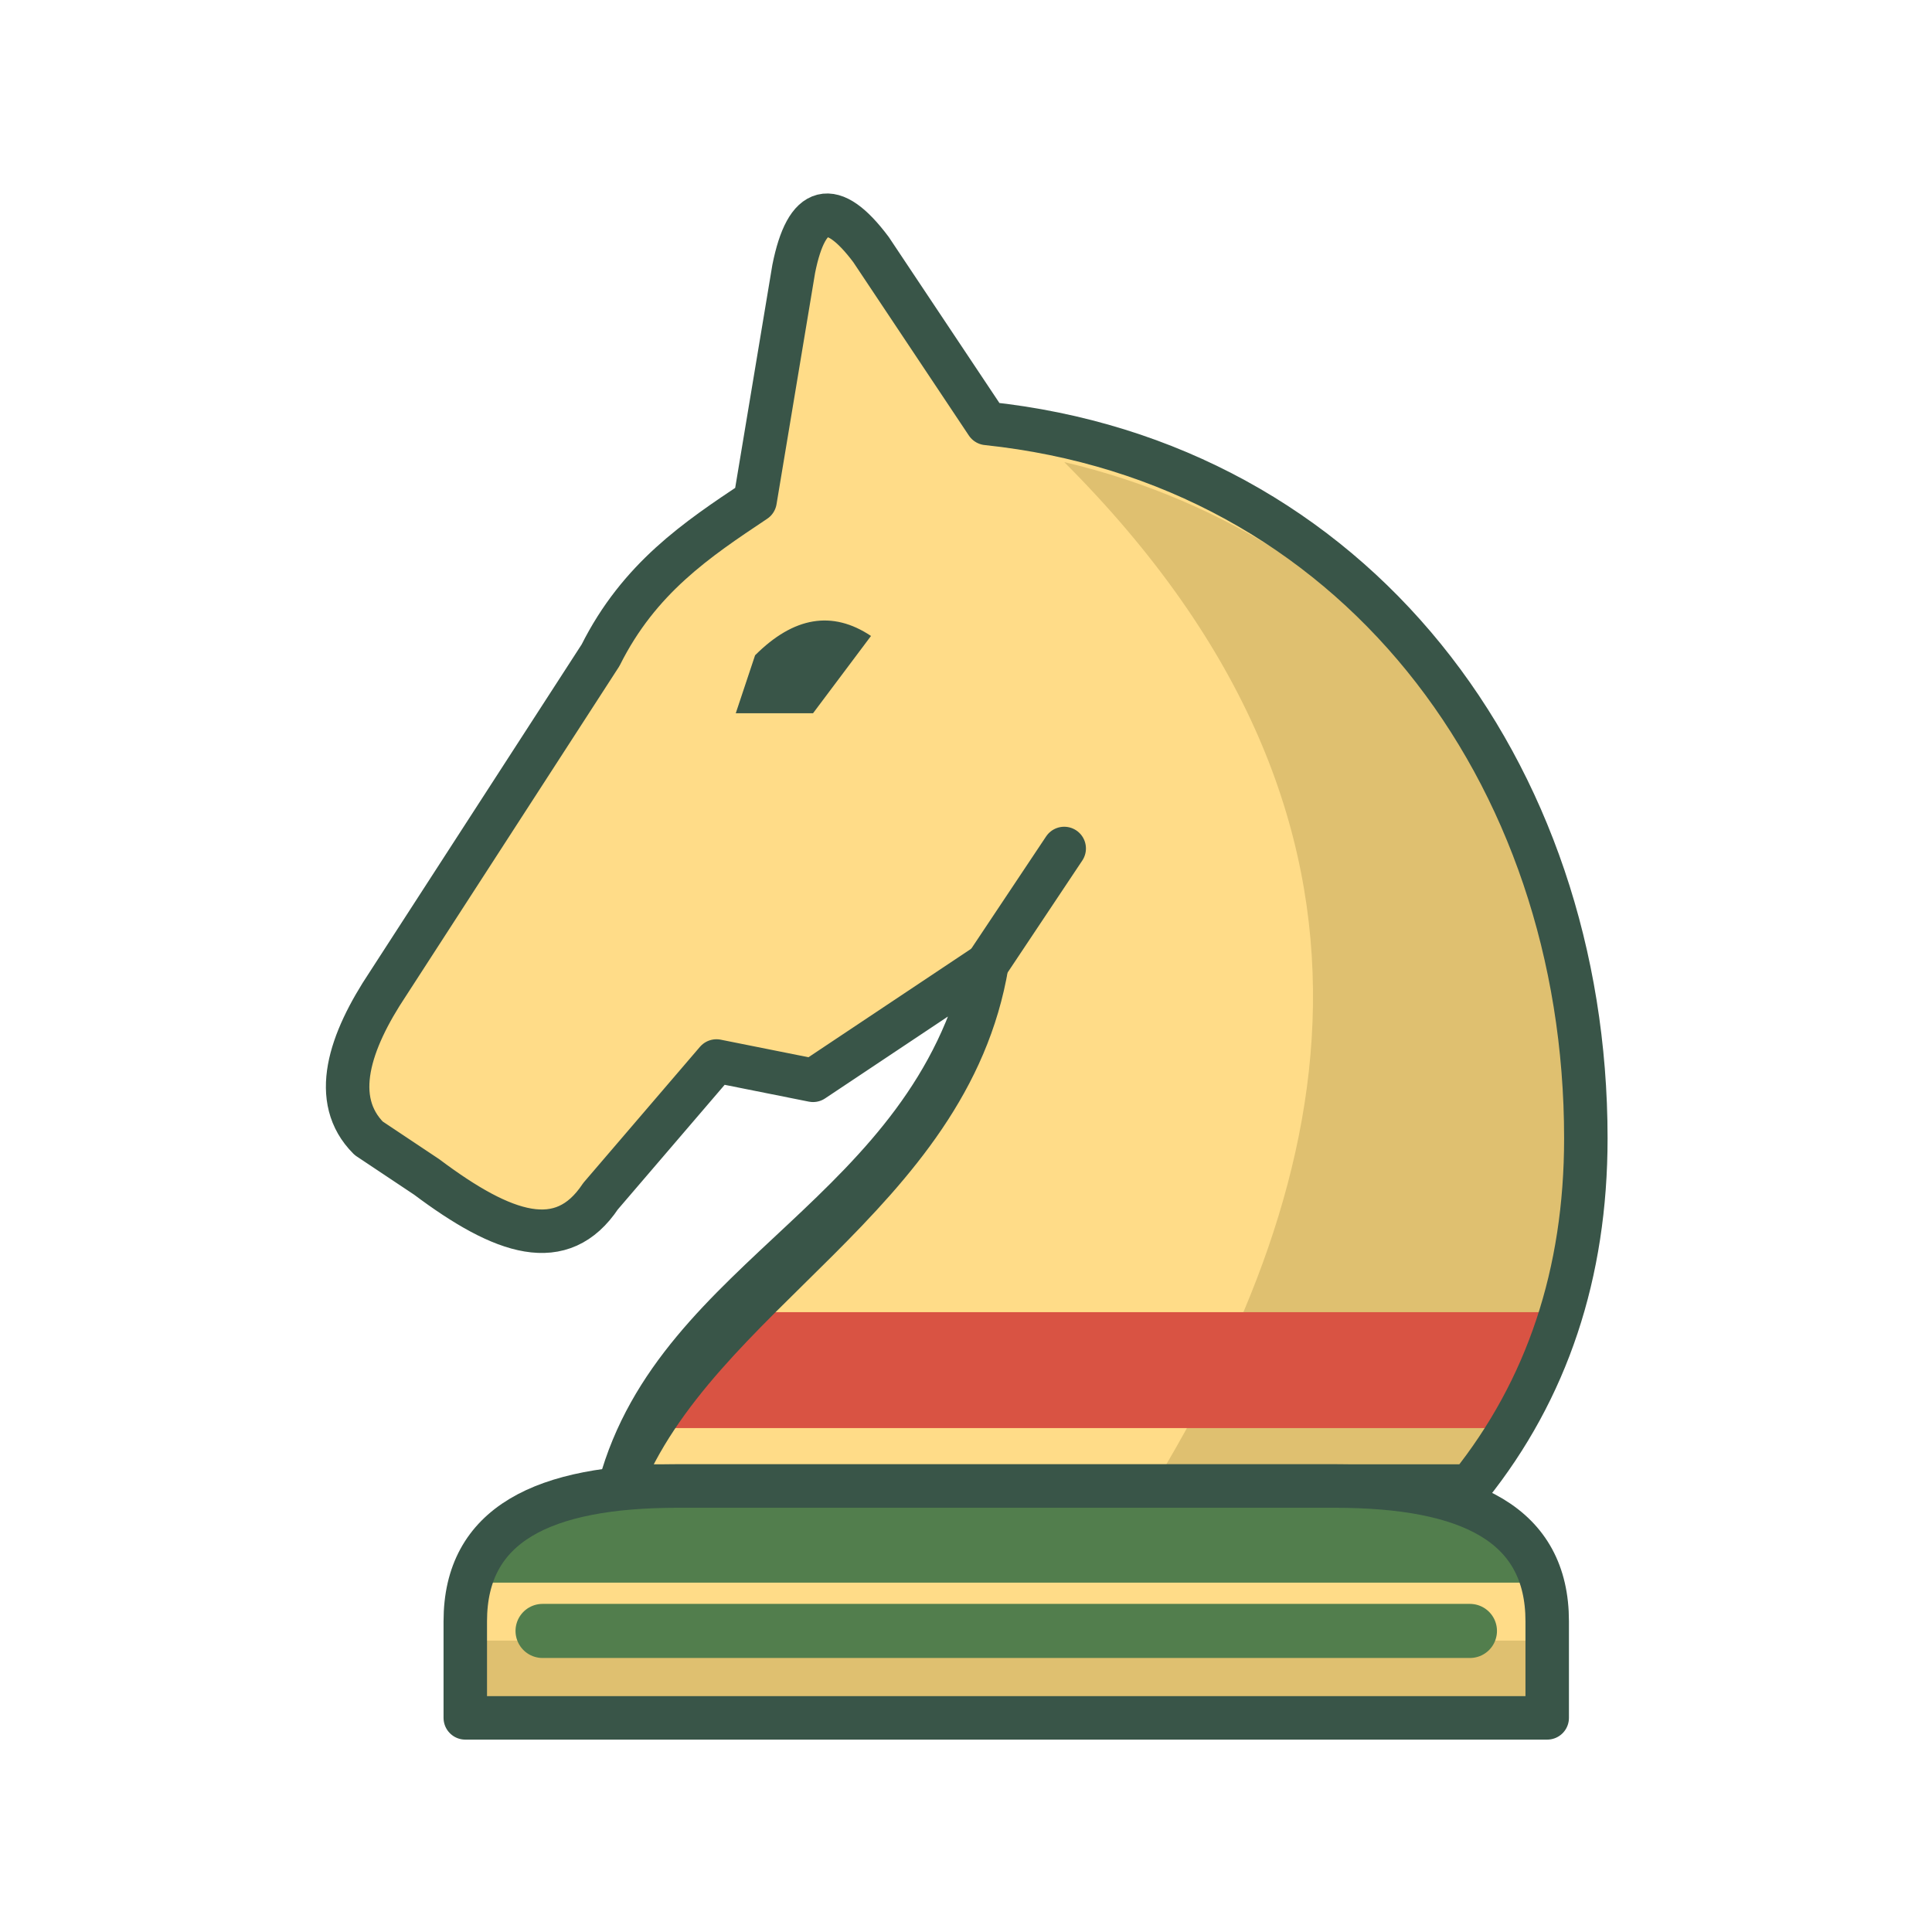
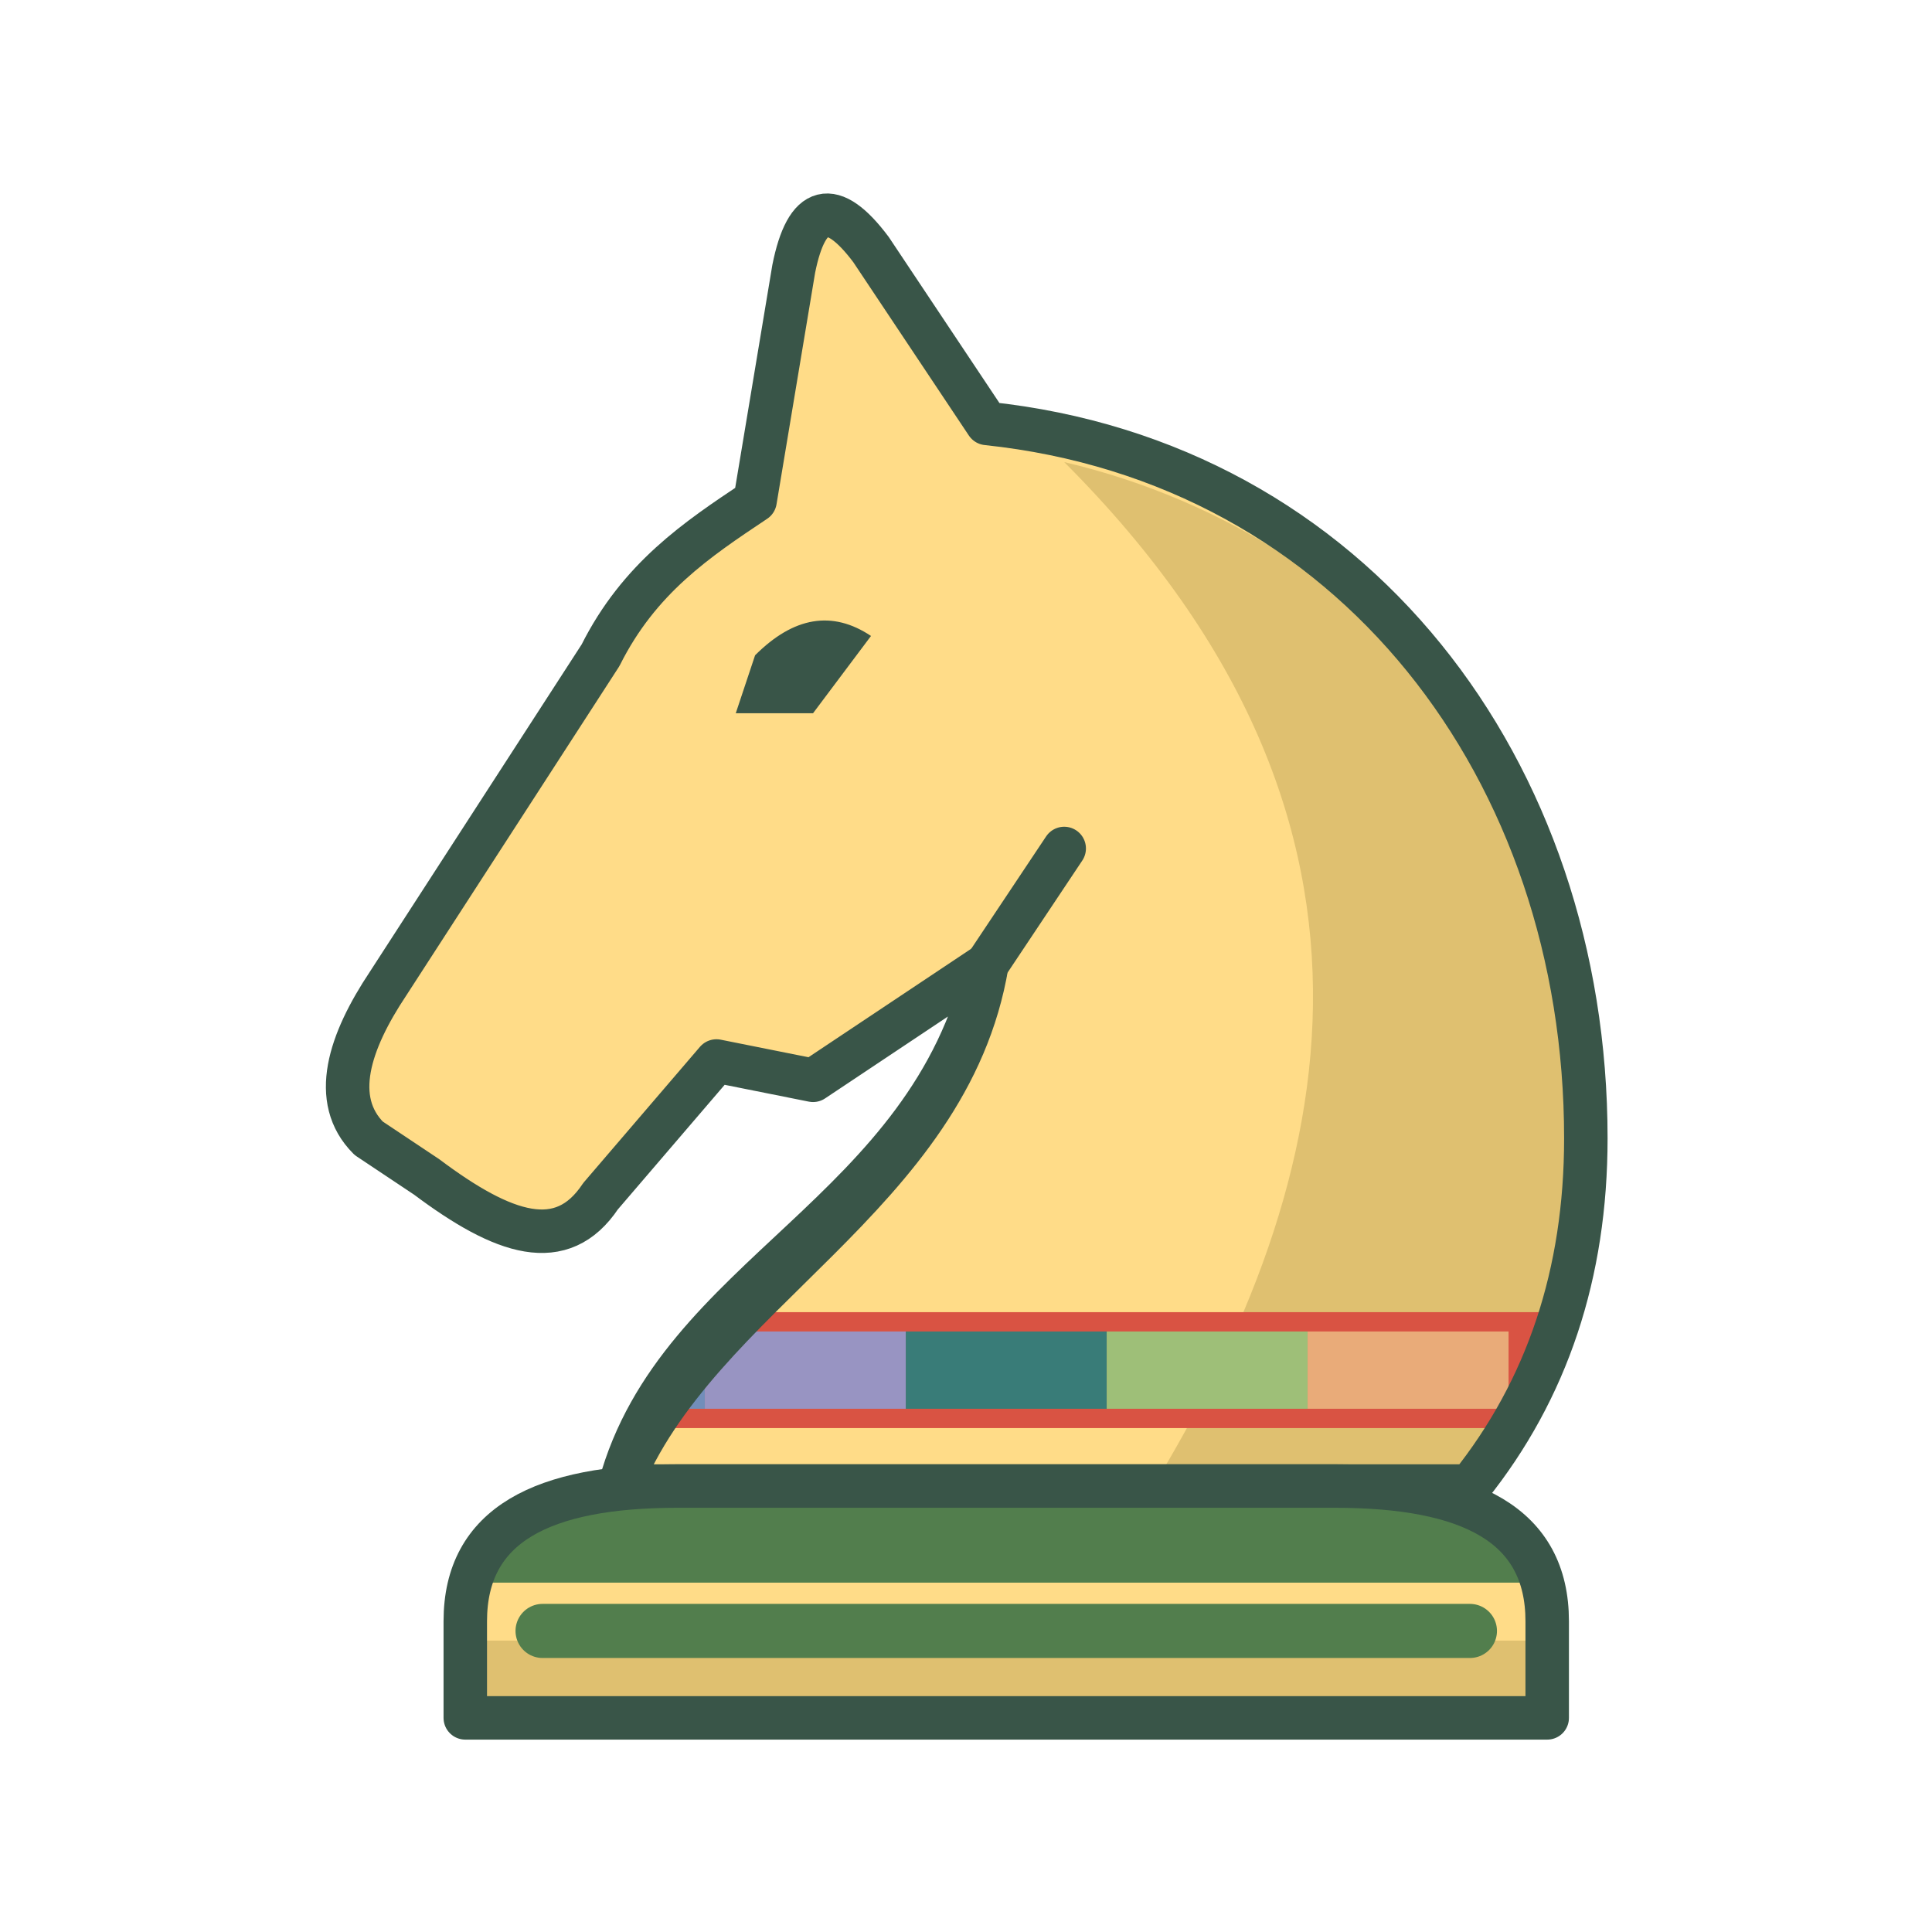
<svg xmlns="http://www.w3.org/2000/svg" viewBox="-2.083 0.083 100 100">
  <g fill="#FFDC88" stroke="#395548" stroke-width="2.25" stroke-linejoin="round" stroke-linecap="round">
    <path d="M30 77 C33 66 46 63 49 50 L40 56 L35 55 L29 62 C27 65 24 64 20 61 L17 59 C15 57 16 54 18 51 L29 34 C31 30 34 28 37 26 L39 14 Q40 9 43 13 L49 22 C68 24 80 40 80 59 C80 66 78 72 74 77 Z" fill="#FFDC88" stroke="none" fill-rule="evenodd" />
    <defs>
      <clipPath id="s4">
        <path d="M30 77 C33 66 46 63 49 50 L40 56 L35 55 L29 62 C27 65 24 64 20 61 L17 59 C15 57 16 54 18 51 L29 34 C31 30 34 28 37 26 L39 14 Q40 9 43 13 L49 22 C68 24 80 40 80 59 C80 66 78 72 74 77 Z" clip-rule="evenodd" />
      </clipPath>
    </defs>
    <path d="M53 24 C70 28 81 43 80 59 C80 66 78 72 74 78 H57 C67 62 72 43 53 24 Z" fill="#DFC070" stroke="none" clip-path="url(#s4)" />
    <g stroke="none" clip-path="url(#s4)">
      <path d="M10 68 H90 V74 H10 Z" fill="#D95343" />
      <path d="M10 78 H90 V82 H10 Z" fill="#527E4D" />
+       <path d="M24 69 H34.4 V73 H24 Z" fill="#728EBA" />
+       <path d="M34.4 69 H44.8 V73 H34.4 Z" fill="#9894C2" />
+       <path d="M44.8 69 H55.2 V73 H44.8 Z" fill="#397C78" />
+       <path d="M55.2 69 H65.6 V73 H55.2 Z" fill="#9EBF78" />
+       <path d="M65.6 69 H76 V73 H65.6 Z" fill="#E9AB79" />
    </g>
    <path d="M30 77 C33 66 46 63 49 50 L40 56 L35 55 L29 62 C27 65 24 64 20 61 L17 59 C15 57 16 54 18 51 L29 34 C31 30 34 28 37 26 L39 14 Q40 9 43 13 L49 22 C68 24 80 40 80 59 C80 66 78 72 74 77 Z" fill="none" />
    <path d="M30 77 C34 67 47 62 49 50 L53 44" fill="none" />
    <path d="M37 34 Q40 31 43 33 L40 37 H36 Z" fill="#395548" stroke="none" />
    <path d="M22 89 V84 C22 79 26 77 33 77 H67 C74 77 78 79 78 84 V89 Z" fill="#FFDC88" stroke="none" fill-rule="evenodd" />
    <defs>
      <clipPath id="s5">
        <path d="M22 89 V84 C22 79 26 77 33 77 H67 C74 77 78 79 78 84 V89 Z" clip-rule="evenodd" />
      </clipPath>
    </defs>
    <path d="M21 85 H79 V90 H21 Z" fill="#DFC070" stroke="none" clip-path="url(#s5)" />
    <g stroke="none" clip-path="url(#s5)">
      <path d="M10 68 H90 V74 H10 Z" fill="#D95343" />
      <path d="M10 78 H90 V82 H10 Z" fill="#527E4D" />
+       <path d="M24 69 H34.4 V73 H24 Z" fill="#728EBA" />
+       <path d="M34.4 69 H44.8 V73 H34.4 Z" fill="#9894C2" />
+       <path d="M44.8 69 H55.2 V73 H44.8 Z" fill="#397C78" />
+       <path d="M55.2 69 H65.6 V73 H55.2 Z" fill="#9EBF78" />
+       <path d="M65.6 69 H76 V73 H65.6 Z" fill="#E9AB79" />
    </g>
    <path d="M22 89 V84 C22 79 26 77 33 77 H67 C74 77 78 79 78 84 V89 Z" fill="none" />
    <path d="M26 84.5 H74" fill="none" stroke="#527E4D" stroke-width="2.8" stroke-linecap="round" />
  </g>
</svg>
